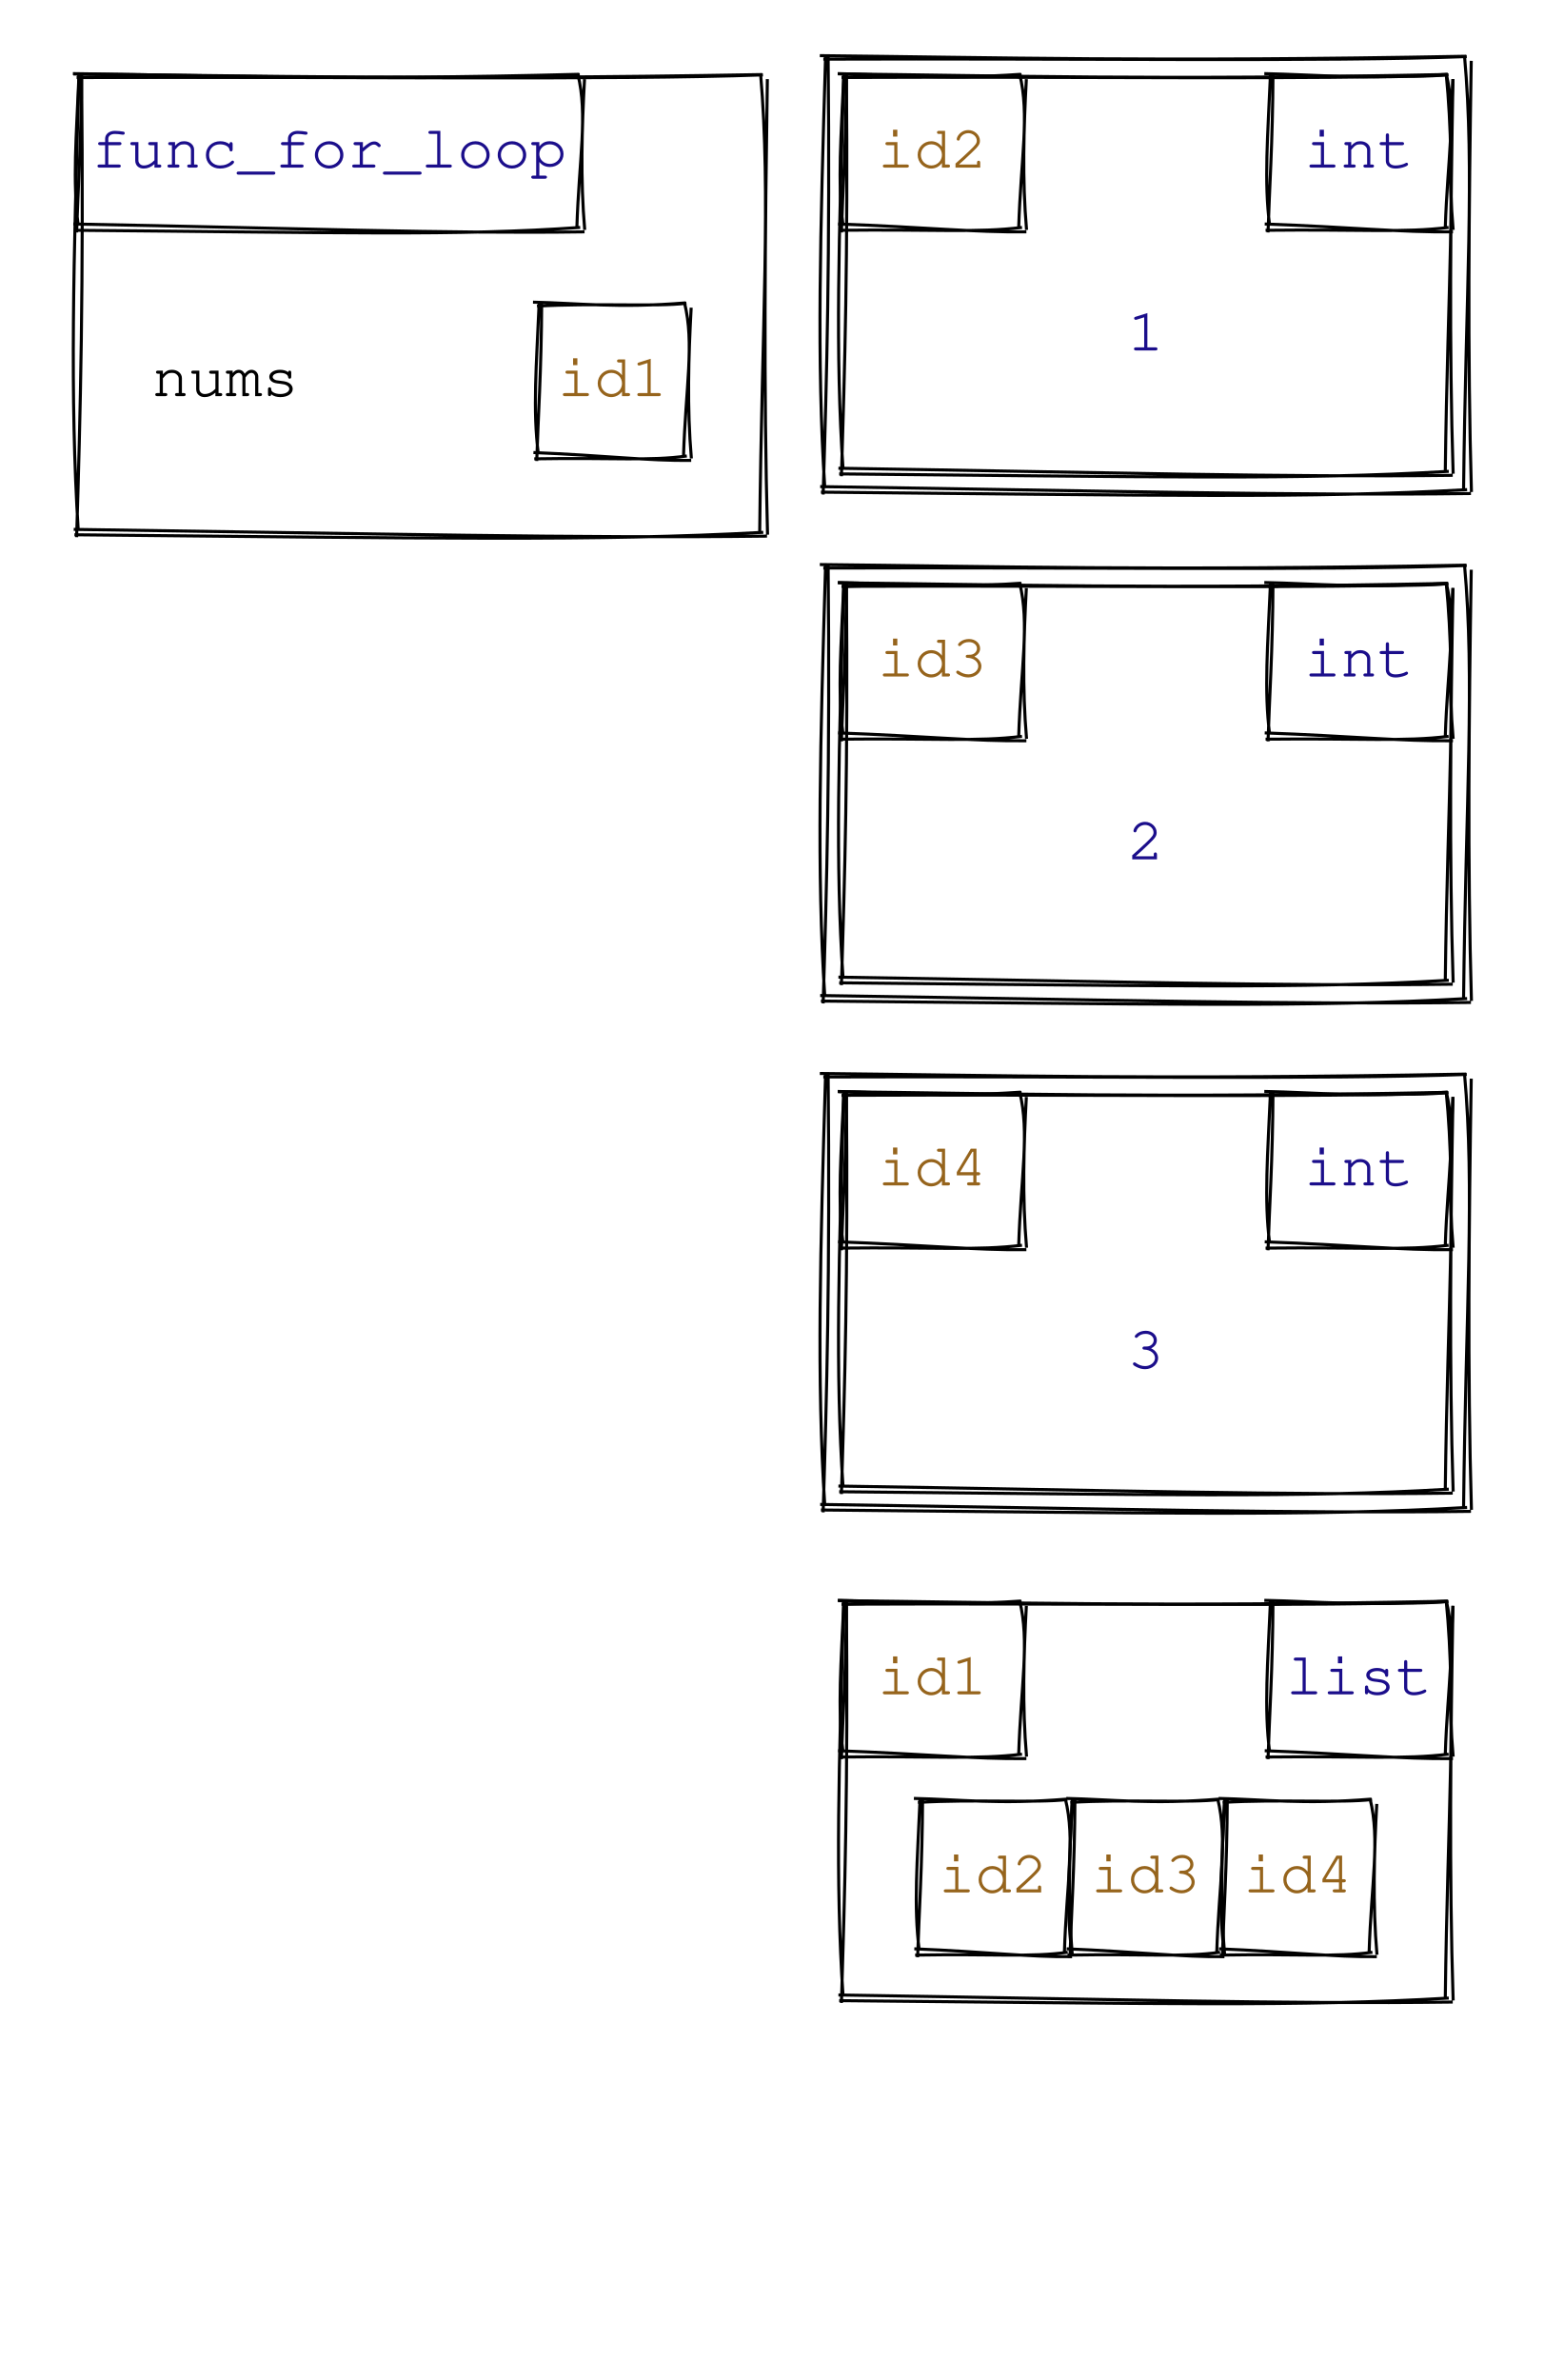
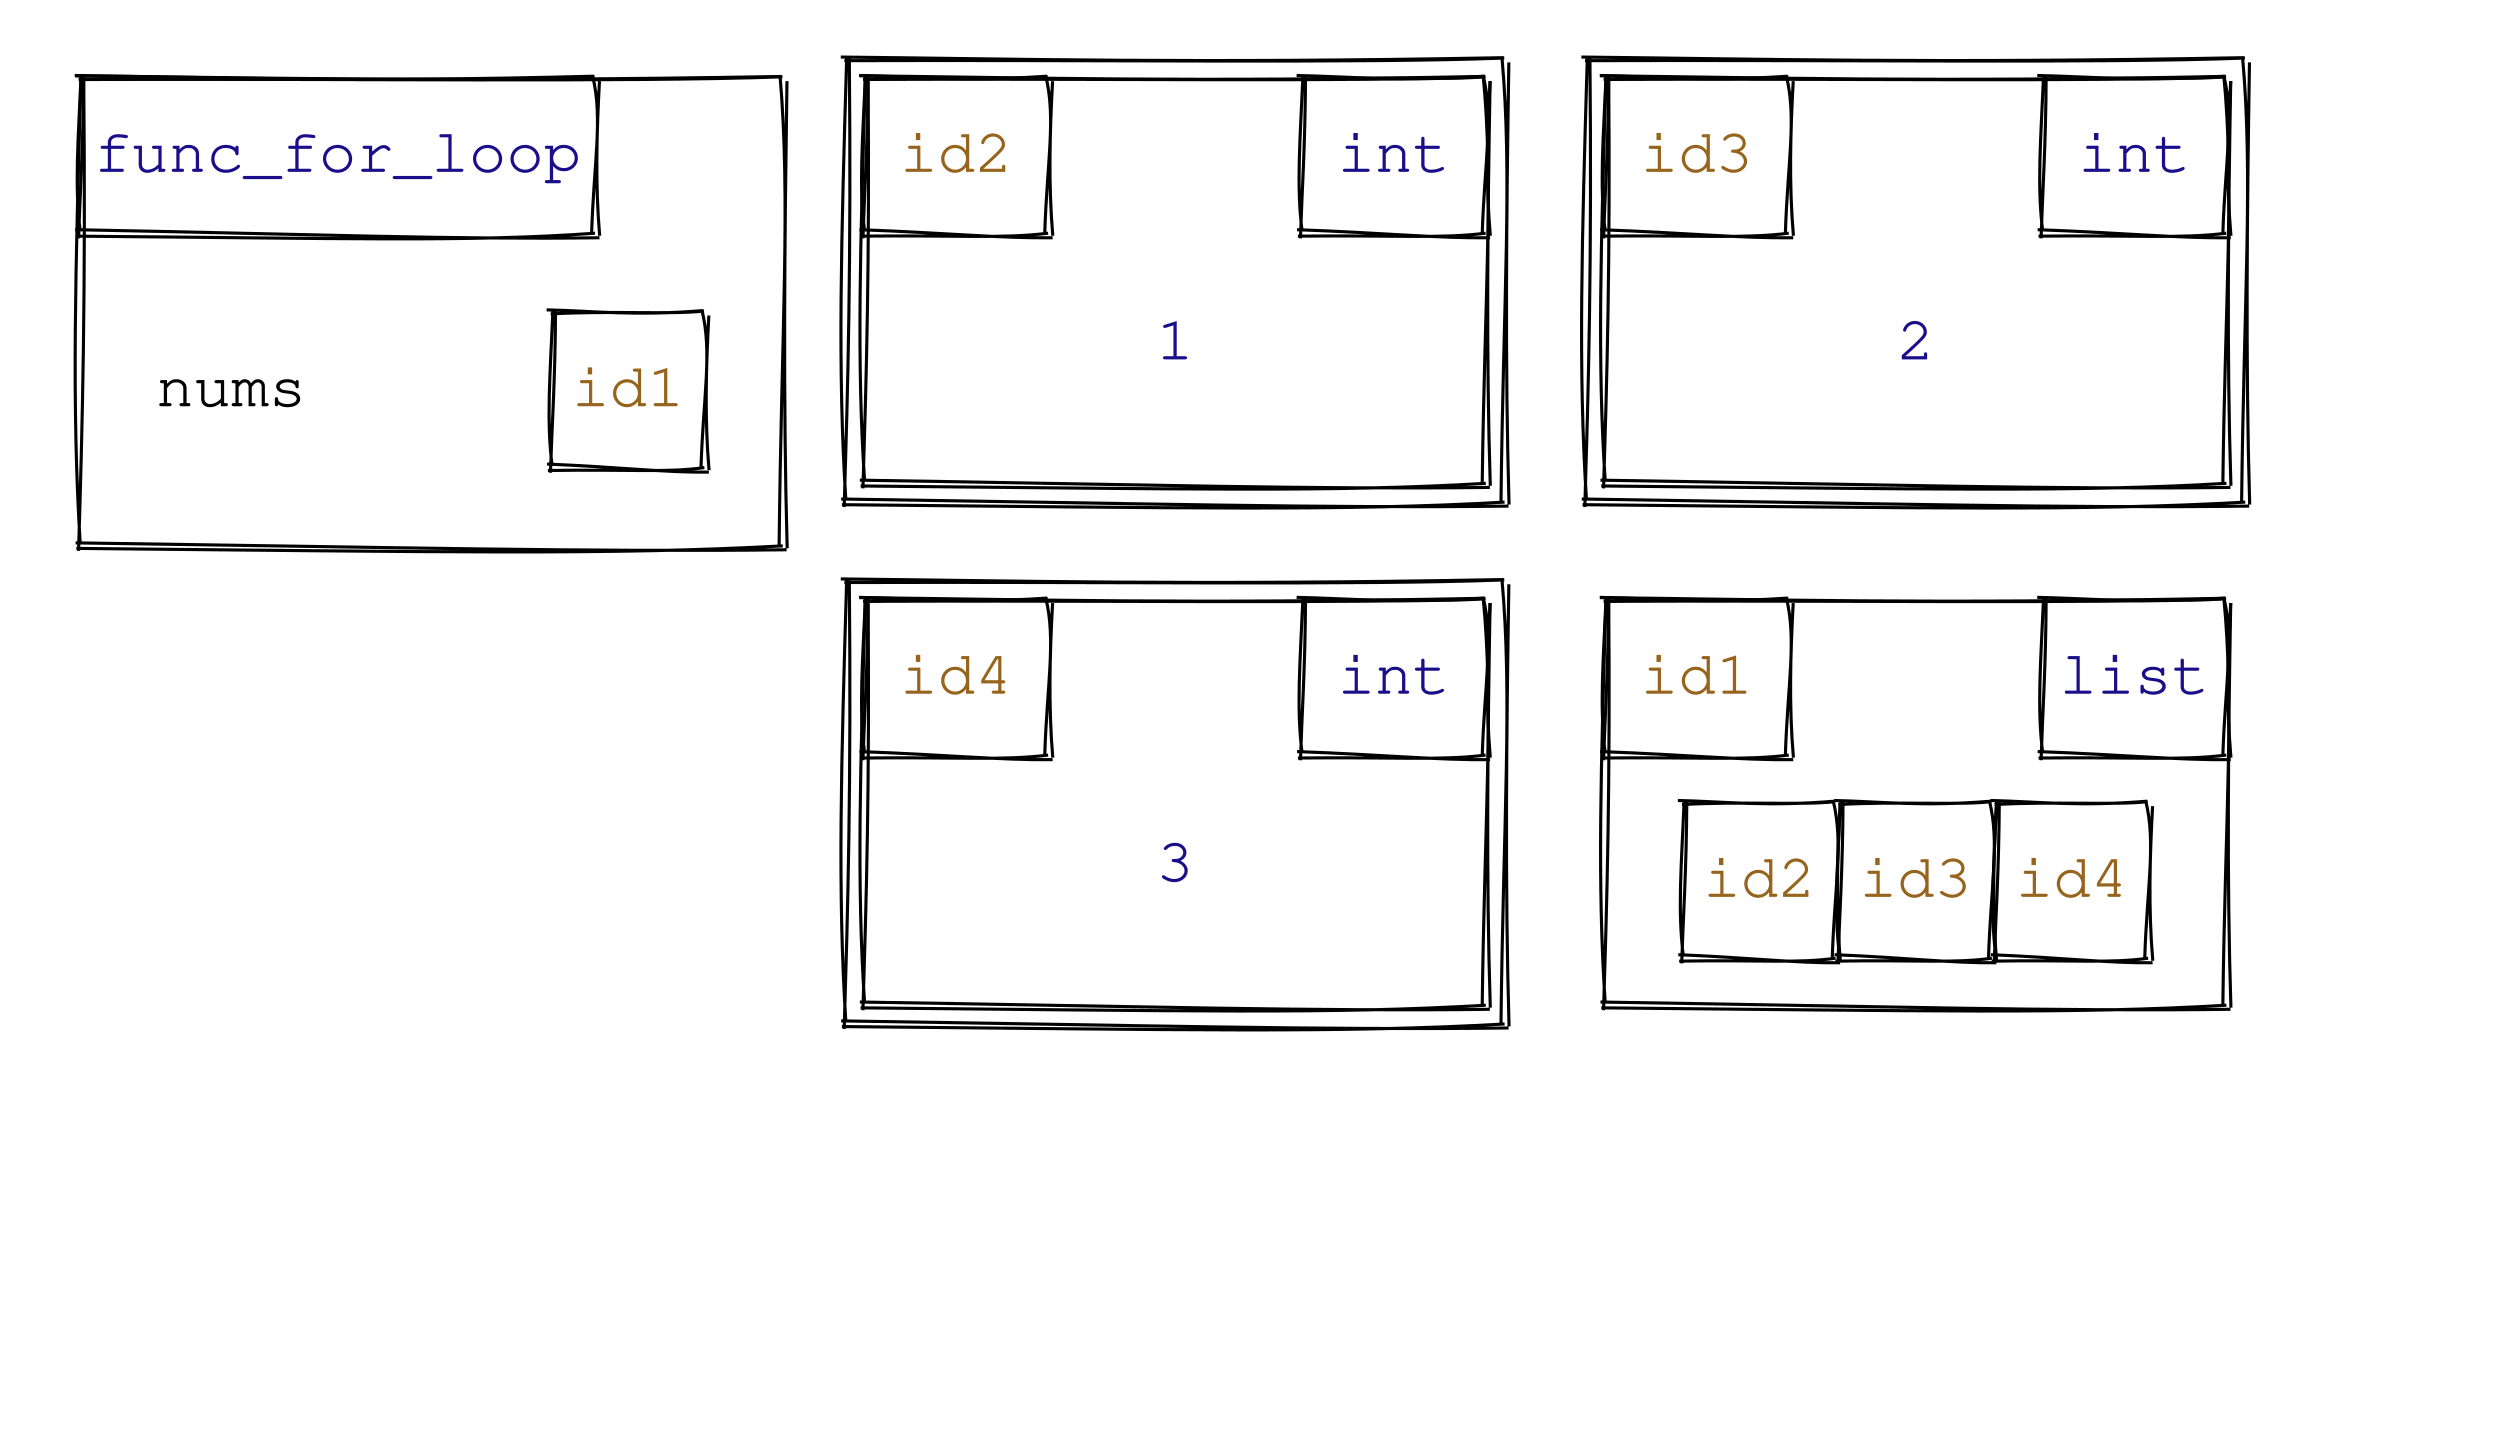
- <svg xmlns="http://www.w3.org/2000/svg" width="513" height="781">
+ <svg xmlns="http://www.w3.org/2000/svg" width="800" height="459">
  <style>
        text {
            font-family: Consolas, Courier;
            font-size: 20px;
        }
        text.default {
            fill: rgb(0, 0, 0);
            text-anchor: middle;
        }
        text.attribute {
            fill: rgb(27, 14, 139);
            text-anchor: start;
        }
        text.variable {
            fill: rgb(0, 0, 0);
            text-anchor: start;
        }
        text.id { 
            fill: rgb(150, 100, 28);
            text-anchor: middle;
        }
        text.type {
            fill: rgb(27, 14, 139);
            text-anchor: middle;
        }
        text.value {
            fill: rgb(27, 14, 139);
            text-anchor: middle;
        }
        path {
            stroke: rgb(0, 0, 0);
        }
    </style>
  <g>
    <path d="M24.072 24.278 C83.29 24.842, 141.576 26.353, 250.207 24.47 M25.192 25.402 C112.117 25.154, 201.315 26.346, 250.383 24.582 M249.614 24.244 C253.046 64.432, 250.056 105.23, 249.312 174.813 M251.831 25.962 C251.082 76.688, 250.578 127.852, 251.895 175.449 M251.716 175.926 C189.007 176.691, 125.955 175.139, 24.192 173.717 M250.485 174.682 C195.888 177.654, 141.857 176.602, 24.43 175.487 M25.142 176.278 C26.374 135.984, 27.484 94.744, 26.775 23.933 M25.678 174.063 C22.905 129.941, 24.147 86.076, 25.942 24.231" stroke="rgb(0, 0, 0)" stroke-width="1" fill="none" />
  </g>
  <g>
    <path d="M174.917 99.157 C189.414 99.452, 202.823 101.217, 225.074 99.382 M176.224 100.47 C194.497 99.354, 215.424 100.746, 225.279 99.512 M224.614 99.244 C228.001 112.835, 225.012 127.036, 224.312 149.813 M226.831 100.962 C225.953 117.128, 225.449 133.733, 226.895 150.449 M226.836 151.081 C212.802 151.264, 198.367 149.452, 175.057 148.503 M225.399 149.628 C213.161 151.342, 201.584 150.114, 175.334 150.568 M176.142 151.278 C176.568 137.087, 177.678 121.949, 177.775 98.933 M176.678 149.063 C174.806 134.399, 176.048 119.991, 176.942 99.231" stroke="rgb(0, 0, 0)" stroke-width="1" fill="none" />
  </g>
  <text x="50" y="130" class="variable">nums</text>
  <text x="201" y="130" class="id">id1</text>
  <g>
    <path d="M23.917 24.157 C68.052 24.692, 111.099 26.456, 190.074 24.382 M25.224 25.47 C88.633 24.898, 154.696 26.29, 190.279 24.512 M189.614 24.244 C193.001 37.835, 190.012 52.036, 189.312 74.813 M191.831 25.962 C190.953 42.128, 190.449 58.733, 191.895 75.449 M191.836 76.081 C145.702 76.732, 99.168 74.92, 24.057 73.503 M190.399 74.628 C150.224 77.499, 110.71 76.272, 24.334 75.568 M25.142 76.278 C25.568 62.087, 26.678 46.949, 26.775 23.933 M25.678 74.063 C23.806 59.399, 25.048 44.991, 25.942 24.231" stroke="rgb(0, 0, 0)" stroke-width="1" fill="none" />
  </g>
  <text x="108" y="55" class="type">func_for_loop</text>
  <g>
    <path d="M275.026 24.241 C327.675 24.786, 379.345 26.373, 475.167 24.444 M276.201 25.423 C352.958 25.052, 432.104 26.304, 475.352 24.561 M474.614 24.244 C478.037 59.113, 475.048 94.591, 474.312 154.813 M476.831 25.962 C476.056 69.776, 475.552 114.028, 476.895 155.449 M476.752 155.973 C421.23 156.682, 365.347 155.051, 275.151 153.652 M475.459 154.666 C427.115 157.555, 379.366 156.45, 275.401 155.512 M276.142 156.278 C277.213 121.205, 278.323 85.185, 277.775 23.933 M276.678 154.063 C274.085 115.833, 275.327 77.859, 276.942 24.231" stroke="rgb(0, 0, 0)" stroke-width="1" fill="none" />
  </g>
  <g>
    <path d="M269.047 18.258 C324.728 18.812, 379.452 20.365, 481.185 18.456 M270.197 19.413 C351.647 19.1, 435.432 20.325, 481.366 18.571 M480.614 18.244 C484.042 56.305, 481.053 94.974, 480.312 160.813 M482.831 19.962 C482.071 67.923, 481.567 116.323, 482.895 161.449 M482.736 161.952 C423.896 162.688, 364.705 161.093, 269.17 159.682 M481.471 160.673 C430.241 163.603, 379.593 162.523, 269.414 161.5 M270.142 162.278 C271.31 124.073, 272.42 84.92, 271.775 17.933 M270.678 160.063 C267.977 118.298, 269.219 76.789, 270.942 18.231" stroke="rgb(0, 0, 0)" stroke-width="1" fill="none" />
  </g>
  <text x="376" y="115" class="value">1</text>
  <g>
    <path d="M274.917 24.157 C291.969 24.473, 307.933 26.237, 335.074 24.382 M276.224 25.47 C298.388 24.401, 323.206 25.793, 335.279 24.512 M334.614 24.244 C338.001 37.835, 335.012 52.036, 334.312 74.813 M336.831 25.962 C335.953 42.128, 335.449 58.733, 336.895 75.449 M336.836 76.081 C320.035 76.304, 302.833 74.492, 275.057 73.503 M335.399 74.628 C320.753 76.441, 306.767 75.214, 275.334 75.568 M276.142 76.278 C276.568 62.087, 277.678 46.949, 277.775 23.933 M276.678 74.063 C274.806 59.399, 276.048 44.991, 276.942 24.231" stroke="rgb(0, 0, 0)" stroke-width="1" fill="none" />
  </g>
  <g>
    <path d="M414.917 24.157 C431.969 24.473, 447.933 26.237, 475.074 24.382 M416.224 25.47 C438.388 24.401, 463.206 25.793, 475.279 24.512 M474.614 24.244 C478.001 37.835, 475.012 52.036, 474.312 74.813 M476.831 25.962 C475.953 42.128, 475.449 58.733, 476.895 75.449 M476.836 76.081 C460.035 76.304, 442.833 74.492, 415.057 73.503 M475.399 74.628 C460.753 76.441, 446.767 75.214, 415.334 75.568 M416.142 76.278 C416.568 62.087, 417.678 46.949, 417.775 23.933 M416.678 74.063 C414.806 59.399, 416.048 44.991, 416.942 24.231" stroke="rgb(0, 0, 0)" stroke-width="1" fill="none" />
  </g>
  <text x="306" y="55" class="id">id2</text>
  <text x="446" y="55" class="type">int</text>
  <g>
+     <path d="M512.026 24.241 C564.675 24.786, 616.345 26.373, 712.167 24.444 M513.201 25.423 C589.958 25.052, 669.104 26.304, 712.352 24.561 M711.614 24.244 C715.037 59.113, 712.048 94.591, 711.312 154.813 M713.831 25.962 C713.056 69.776, 712.552 114.028, 713.895 155.449 M713.752 155.973 C658.23 156.682, 602.347 155.051, 512.151 153.652 M712.459 154.666 C664.115 157.555, 616.366 156.45, 512.401 155.512 M513.142 156.278 C514.213 121.205, 515.323 85.185, 514.775 23.933 M513.678 154.063 C511.085 115.833, 512.327 77.859, 513.942 24.231" stroke="rgb(0, 0, 0)" stroke-width="1" fill="none" />
+   </g>
+   <g>
+     <path d="M506.047 18.258 C561.728 18.812, 616.452 20.365, 718.185 18.456 M507.197 19.413 C588.647 19.1, 672.432 20.325, 718.366 18.571 M717.614 18.244 C721.042 56.305, 718.053 94.974, 717.312 160.813 M719.831 19.962 C719.071 67.923, 718.567 116.323, 719.895 161.449 M719.736 161.952 C660.896 162.688, 601.705 161.093, 506.17 159.682 M718.471 160.673 C667.241 163.603, 616.593 162.523, 506.414 161.5 M507.142 162.278 C508.31 124.073, 509.42 84.92, 508.775 17.933 M507.678 160.063 C504.977 118.298, 506.219 76.789, 507.942 18.231" stroke="rgb(0, 0, 0)" stroke-width="1" fill="none" />
+   </g>
+   <text x="613" y="115" class="value">2</text>
+   <g>
+     <path d="M511.917 24.157 C528.969 24.473, 544.933 26.237, 572.074 24.382 M513.224 25.47 C535.388 24.401, 560.206 25.793, 572.279 24.512 M571.614 24.244 C575.001 37.835, 572.012 52.036, 571.312 74.813 M573.831 25.962 C572.953 42.128, 572.449 58.733, 573.895 75.449 M573.836 76.081 C557.035 76.304, 539.833 74.492, 512.057 73.503 M572.399 74.628 C557.753 76.441, 543.767 75.214, 512.334 75.568 M513.142 76.278 C513.568 62.087, 514.678 46.949, 514.775 23.933 M513.678 74.063 C511.806 59.399, 513.048 44.991, 513.942 24.231" stroke="rgb(0, 0, 0)" stroke-width="1" fill="none" />
+   </g>
+   <g>
+     <path d="M651.917 24.157 C668.969 24.473, 684.933 26.237, 712.074 24.382 M653.224 25.47 C675.388 24.401, 700.206 25.793, 712.279 24.512 M711.614 24.244 C715.001 37.835, 712.012 52.036, 711.312 74.813 M713.831 25.962 C712.953 42.128, 712.449 58.733, 713.895 75.449 M713.836 76.081 C697.035 76.304, 679.833 74.492, 652.057 73.503 M712.399 74.628 C697.753 76.441, 683.767 75.214, 652.334 75.568 M653.142 76.278 C653.568 62.087, 654.678 46.949, 654.775 23.933 M653.678 74.063 C651.806 59.399, 653.048 44.991, 653.942 24.231" stroke="rgb(0, 0, 0)" stroke-width="1" fill="none" />
+   </g>
+   <text x="543" y="55" class="id">id3</text>
+   <text x="683" y="55" class="type">int</text>
+   <g>
    <path d="M275.026 191.241 C327.675 191.786, 379.345 193.373, 475.167 191.444 M276.201 192.423 C352.958 192.052, 432.104 193.304, 475.352 191.561 M474.614 191.244 C478.037 226.113, 475.048 261.591, 474.312 321.813 M476.831 192.962 C476.056 236.776, 475.552 281.028, 476.895 322.449 M476.752 322.973 C421.23 323.682, 365.347 322.051, 275.151 320.652 M475.459 321.666 C427.115 324.555, 379.366 323.45, 275.401 322.512 M276.142 323.278 C277.213 288.205, 278.323 252.185, 277.775 190.933 M276.678 321.063 C274.085 282.833, 275.327 244.859, 276.942 191.231" stroke="rgb(0, 0, 0)" stroke-width="1" fill="none" />
  </g>
  <g>
    <path d="M269.047 185.258 C324.728 185.812, 379.452 187.365, 481.185 185.456 M270.197 186.413 C351.647 186.1, 435.432 187.325, 481.366 185.571 M480.614 185.244 C484.042 223.305, 481.053 261.974, 480.312 327.813 M482.831 186.962 C482.071 234.923, 481.567 283.323, 482.895 328.449 M482.736 328.952 C423.896 329.688, 364.705 328.093, 269.17 326.682 M481.471 327.673 C430.241 330.603, 379.593 329.523, 269.414 328.5 M270.142 329.278 C271.31 291.073, 272.42 251.92, 271.775 184.933 M270.678 327.063 C267.977 285.298, 269.219 243.789, 270.942 185.231" stroke="rgb(0, 0, 0)" stroke-width="1" fill="none" />
  </g>
-   <text x="376" y="282" class="value">2</text>
+   <text x="376" y="282" class="value">3</text>
  <g>
    <path d="M274.917 191.157 C291.969 191.473, 307.933 193.237, 335.074 191.382 M276.224 192.47 C298.388 191.401, 323.206 192.793, 335.279 191.512 M334.614 191.244 C338.001 204.835, 335.012 219.036, 334.312 241.813 M336.831 192.962 C335.953 209.128, 335.449 225.733, 336.895 242.449 M336.836 243.081 C320.035 243.304, 302.833 241.492, 275.057 240.503 M335.399 241.628 C320.753 243.441, 306.767 242.214, 275.334 242.568 M276.142 243.278 C276.568 229.087, 277.678 213.949, 277.775 190.933 M276.678 241.063 C274.806 226.399, 276.048 211.991, 276.942 191.231" stroke="rgb(0, 0, 0)" stroke-width="1" fill="none" />
  </g>
  <g>
    <path d="M414.917 191.157 C431.969 191.473, 447.933 193.237, 475.074 191.382 M416.224 192.47 C438.388 191.401, 463.206 192.793, 475.279 191.512 M474.614 191.244 C478.001 204.835, 475.012 219.036, 474.312 241.813 M476.831 192.962 C475.953 209.128, 475.449 225.733, 476.895 242.449 M476.836 243.081 C460.035 243.304, 442.833 241.492, 415.057 240.503 M475.399 241.628 C460.753 243.441, 446.767 242.214, 415.334 242.568 M416.142 243.278 C416.568 229.087, 417.678 213.949, 417.775 190.933 M416.678 241.063 C414.806 226.399, 416.048 211.991, 416.942 191.231" stroke="rgb(0, 0, 0)" stroke-width="1" fill="none" />
  </g>
-   <text x="306" y="222" class="id">id3</text>
+   <text x="306" y="222" class="id">id4</text>
  <text x="446" y="222" class="type">int</text>
  <g>
-     <path d="M275.026 358.241 C327.675 358.786, 379.345 360.373, 475.167 358.444 M276.201 359.423 C352.958 359.052, 432.104 360.304, 475.352 358.561 M474.614 358.244 C478.037 393.113, 475.048 428.591, 474.312 488.813 M476.831 359.962 C476.056 403.776, 475.552 448.028, 476.895 489.449 M476.752 489.973 C421.23 490.682, 365.347 489.051, 275.151 487.652 M475.459 488.666 C427.115 491.555, 379.366 490.45, 275.401 489.512 M276.142 490.278 C277.213 455.205, 278.323 419.185, 277.775 357.933 M276.678 488.063 C274.085 449.833, 275.327 411.859, 276.942 358.231" stroke="rgb(0, 0, 0)" stroke-width="1" fill="none" />
+     <path d="M512.026 191.241 C564.675 191.786, 616.345 193.373, 712.167 191.444 M513.201 192.423 C589.958 192.052, 669.104 193.304, 712.352 191.561 M711.614 191.244 C715.037 226.113, 712.048 261.591, 711.312 321.813 M713.831 192.962 C713.056 236.776, 712.552 281.028, 713.895 322.449 M713.752 322.973 C658.23 323.682, 602.347 322.051, 512.151 320.652 M712.459 321.666 C664.115 324.555, 616.366 323.45, 512.401 322.512 M513.142 323.278 C514.213 288.205, 515.323 252.185, 514.775 190.933 M513.678 321.063 C511.085 282.833, 512.327 244.859, 513.942 191.231" stroke="rgb(0, 0, 0)" stroke-width="1" fill="none" />
  </g>
  <g>
-     <path d="M269.047 352.258 C324.728 352.812, 379.452 354.365, 481.185 352.456 M270.197 353.413 C351.647 353.1, 435.432 354.325, 481.366 352.571 M480.614 352.244 C484.042 390.305, 481.053 428.974, 480.312 494.813 M482.831 353.962 C482.071 401.923, 481.567 450.323, 482.895 495.449 M482.736 495.952 C423.896 496.688, 364.705 495.093, 269.17 493.682 M481.471 494.673 C430.241 497.603, 379.593 496.523, 269.414 495.5 M270.142 496.278 C271.31 458.073, 272.42 418.92, 271.775 351.933 M270.678 494.063 C267.977 452.298, 269.219 410.789, 270.942 352.231" stroke="rgb(0, 0, 0)" stroke-width="1" fill="none" />
+     <path d="M536.917 256.157 C551.414 256.452, 564.823 258.217, 587.074 256.382 M538.224 257.47 C556.497 256.354, 577.424 257.746, 587.279 256.512 M586.614 256.244 C590.001 269.835, 587.012 284.036, 586.312 306.813 M588.831 257.962 C587.953 274.128, 587.449 290.733, 588.895 307.449 M588.836 308.081 C574.802 308.264, 560.367 306.452, 537.057 305.503 M587.399 306.628 C575.161 308.342, 563.584 307.114, 537.334 307.568 M538.142 308.278 C538.568 294.087, 539.678 278.949, 539.775 255.933 M538.678 306.063 C536.806 291.399, 538.048 276.991, 538.942 256.231" stroke="rgb(0, 0, 0)" stroke-width="1" fill="none" />
  </g>
-   <text x="376" y="449" class="value">3</text>
+   <text x="563" y="287" class="id">id2</text>
  <g>
-     <path d="M274.917 358.157 C291.969 358.473, 307.933 360.237, 335.074 358.382 M276.224 359.47 C298.388 358.401, 323.206 359.793, 335.279 358.512 M334.614 358.244 C338.001 371.835, 335.012 386.036, 334.312 408.813 M336.831 359.962 C335.953 376.128, 335.449 392.733, 336.895 409.449 M336.836 410.081 C320.035 410.304, 302.833 408.492, 275.057 407.503 M335.399 408.628 C320.753 410.441, 306.767 409.214, 275.334 409.568 M276.142 410.278 C276.568 396.087, 277.678 380.949, 277.775 357.933 M276.678 408.063 C274.806 393.399, 276.048 378.991, 276.942 358.231" stroke="rgb(0, 0, 0)" stroke-width="1" fill="none" />
+     <path d="M586.917 256.157 C601.414 256.452, 614.823 258.217, 637.074 256.382 M588.224 257.47 C606.497 256.354, 627.424 257.746, 637.279 256.512 M636.614 256.244 C640.001 269.835, 637.012 284.036, 636.312 306.813 M638.831 257.962 C637.953 274.128, 637.449 290.733, 638.895 307.449 M638.836 308.081 C624.802 308.264, 610.367 306.452, 587.057 305.503 M637.399 306.628 C625.161 308.342, 613.584 307.114, 587.334 307.568 M588.142 308.278 C588.568 294.087, 589.678 278.949, 589.775 255.933 M588.678 306.063 C586.806 291.399, 588.048 276.991, 588.942 256.231" stroke="rgb(0, 0, 0)" stroke-width="1" fill="none" />
+   </g>
+   <text x="613" y="287" class="id">id3</text>
+   <g>
+     <path d="M636.917 256.157 C651.414 256.452, 664.823 258.217, 687.074 256.382 M638.224 257.47 C656.497 256.354, 677.424 257.746, 687.279 256.512 M686.614 256.244 C690.001 269.835, 687.012 284.036, 686.312 306.813 M688.831 257.962 C687.953 274.128, 687.449 290.733, 688.895 307.449 M688.836 308.081 C674.802 308.264, 660.367 306.452, 637.057 305.503 M687.399 306.628 C675.161 308.342, 663.584 307.114, 637.334 307.568 M638.142 308.278 C638.568 294.087, 639.678 278.949, 639.775 255.933 M638.678 306.063 C636.806 291.399, 638.048 276.991, 638.942 256.231" stroke="rgb(0, 0, 0)" stroke-width="1" fill="none" />
+   </g>
+   <text x="663" y="287" class="id">id4</text>
+   <g>
+     <path d="M511.917 191.157 C528.969 191.473, 544.933 193.237, 572.074 191.382 M513.224 192.47 C535.388 191.401, 560.206 192.793, 572.279 191.512 M571.614 191.244 C575.001 204.835, 572.012 219.036, 571.312 241.813 M573.831 192.962 C572.953 209.128, 572.449 225.733, 573.895 242.449 M573.836 243.081 C557.035 243.304, 539.833 241.492, 512.057 240.503 M572.399 241.628 C557.753 243.441, 543.767 242.214, 512.334 242.568 M513.142 243.278 C513.568 229.087, 514.678 213.949, 514.775 190.933 M513.678 241.063 C511.806 226.399, 513.048 211.991, 513.942 191.231" stroke="rgb(0, 0, 0)" stroke-width="1" fill="none" />
  </g>
  <g>
-     <path d="M414.917 358.157 C431.969 358.473, 447.933 360.237, 475.074 358.382 M416.224 359.47 C438.388 358.401, 463.206 359.793, 475.279 358.512 M474.614 358.244 C478.001 371.835, 475.012 386.036, 474.312 408.813 M476.831 359.962 C475.953 376.128, 475.449 392.733, 476.895 409.449 M476.836 410.081 C460.035 410.304, 442.833 408.492, 415.057 407.503 M475.399 408.628 C460.753 410.441, 446.767 409.214, 415.334 409.568 M416.142 410.278 C416.568 396.087, 417.678 380.949, 417.775 357.933 M416.678 408.063 C414.806 393.399, 416.048 378.991, 416.942 358.231" stroke="rgb(0, 0, 0)" stroke-width="1" fill="none" />
+     <path d="M651.917 191.157 C668.969 191.473, 684.933 193.237, 712.074 191.382 M653.224 192.47 C675.388 191.401, 700.206 192.793, 712.279 191.512 M711.614 191.244 C715.001 204.835, 712.012 219.036, 711.312 241.813 M713.831 192.962 C712.953 209.128, 712.449 225.733, 713.895 242.449 M713.836 243.081 C697.035 243.304, 679.833 241.492, 652.057 240.503 M712.399 241.628 C697.753 243.441, 683.767 242.214, 652.334 242.568 M653.142 243.278 C653.568 229.087, 654.678 213.949, 654.775 190.933 M653.678 241.063 C651.806 226.399, 653.048 211.991, 653.942 191.231" stroke="rgb(0, 0, 0)" stroke-width="1" fill="none" />
  </g>
-   <text x="306" y="389" class="id">id4</text>
-   <text x="446" y="389" class="type">int</text>
-   <g>
-     <path d="M275.026 525.241 C327.675 525.786, 379.345 527.373, 475.167 525.444 M276.201 526.423 C352.958 526.052, 432.104 527.304, 475.352 525.561 M474.614 525.244 C478.037 560.113, 475.048 595.591, 474.312 655.813 M476.831 526.962 C476.056 570.776, 475.552 615.028, 476.895 656.449 M476.752 656.973 C421.23 657.682, 365.347 656.051, 275.151 654.652 M475.459 655.666 C427.115 658.555, 379.366 657.45, 275.401 656.512 M276.142 657.278 C277.213 622.205, 278.323 586.185, 277.775 524.933 M276.678 655.063 C274.085 616.833, 275.327 578.859, 276.942 525.231" stroke="rgb(0, 0, 0)" stroke-width="1" fill="none" />
-   </g>
-   <g>
-     <path d="M299.917 590.157 C314.414 590.452, 327.823 592.217, 350.074 590.382 M301.224 591.47 C319.497 590.354, 340.424 591.746, 350.279 590.512 M349.614 590.244 C353.001 603.835, 350.012 618.036, 349.312 640.813 M351.831 591.962 C350.953 608.128, 350.449 624.733, 351.895 641.449 M351.836 642.081 C337.802 642.264, 323.367 640.452, 300.057 639.503 M350.399 640.628 C338.161 642.342, 326.584 641.114, 300.334 641.568 M301.142 642.278 C301.568 628.087, 302.678 612.949, 302.775 589.933 M301.678 640.063 C299.806 625.399, 301.048 610.991, 301.942 590.231" stroke="rgb(0, 0, 0)" stroke-width="1" fill="none" />
-   </g>
-   <text x="326" y="621" class="id">id2</text>
-   <g>
-     <path d="M349.917 590.157 C364.414 590.452, 377.823 592.217, 400.074 590.382 M351.224 591.47 C369.497 590.354, 390.424 591.746, 400.279 590.512 M399.614 590.244 C403.001 603.835, 400.012 618.036, 399.312 640.813 M401.831 591.962 C400.953 608.128, 400.449 624.733, 401.895 641.449 M401.836 642.081 C387.802 642.264, 373.367 640.452, 350.057 639.503 M400.399 640.628 C388.161 642.342, 376.584 641.114, 350.334 641.568 M351.142 642.278 C351.568 628.087, 352.678 612.949, 352.775 589.933 M351.678 640.063 C349.806 625.399, 351.048 610.991, 351.942 590.231" stroke="rgb(0, 0, 0)" stroke-width="1" fill="none" />
-   </g>
-   <text x="376" y="621" class="id">id3</text>
-   <g>
-     <path d="M399.917 590.157 C414.414 590.452, 427.823 592.217, 450.074 590.382 M401.224 591.47 C419.497 590.354, 440.424 591.746, 450.279 590.512 M449.614 590.244 C453.001 603.835, 450.012 618.036, 449.312 640.813 M451.831 591.962 C450.953 608.128, 450.449 624.733, 451.895 641.449 M451.836 642.081 C437.802 642.264, 423.367 640.452, 400.057 639.503 M450.399 640.628 C438.161 642.342, 426.584 641.114, 400.334 641.568 M401.142 642.278 C401.568 628.087, 402.678 612.949, 402.775 589.933 M401.678 640.063 C399.806 625.399, 401.048 610.991, 401.942 590.231" stroke="rgb(0, 0, 0)" stroke-width="1" fill="none" />
-   </g>
-   <text x="426" y="621" class="id">id4</text>
-   <g>
-     <path d="M274.917 525.157 C291.969 525.473, 307.933 527.237, 335.074 525.382 M276.224 526.47 C298.388 525.401, 323.206 526.793, 335.279 525.512 M334.614 525.244 C338.001 538.835, 335.012 553.036, 334.312 575.813 M336.831 526.962 C335.953 543.128, 335.449 559.733, 336.895 576.449 M336.836 577.081 C320.035 577.304, 302.833 575.492, 275.057 574.503 M335.399 575.628 C320.753 577.441, 306.767 576.214, 275.334 576.568 M276.142 577.278 C276.568 563.087, 277.678 547.949, 277.775 524.933 M276.678 575.063 C274.806 560.399, 276.048 545.991, 276.942 525.231" stroke="rgb(0, 0, 0)" stroke-width="1" fill="none" />
-   </g>
-   <g>
-     <path d="M414.917 525.157 C431.969 525.473, 447.933 527.237, 475.074 525.382 M416.224 526.47 C438.388 525.401, 463.206 526.793, 475.279 525.512 M474.614 525.244 C478.001 538.835, 475.012 553.036, 474.312 575.813 M476.831 526.962 C475.953 543.128, 475.449 559.733, 476.895 576.449 M476.836 577.081 C460.035 577.304, 442.833 575.492, 415.057 574.503 M475.399 575.628 C460.753 577.441, 446.767 576.214, 415.334 576.568 M416.142 577.278 C416.568 563.087, 417.678 547.949, 417.775 524.933 M416.678 575.063 C414.806 560.399, 416.048 545.991, 416.942 525.231" stroke="rgb(0, 0, 0)" stroke-width="1" fill="none" />
-   </g>
-   <text x="306" y="556" class="id">id1</text>
-   <text x="446" y="556" class="type">list</text>
+   <text x="543" y="222" class="id">id1</text>
+   <text x="683" y="222" class="type">list</text>
</svg>
